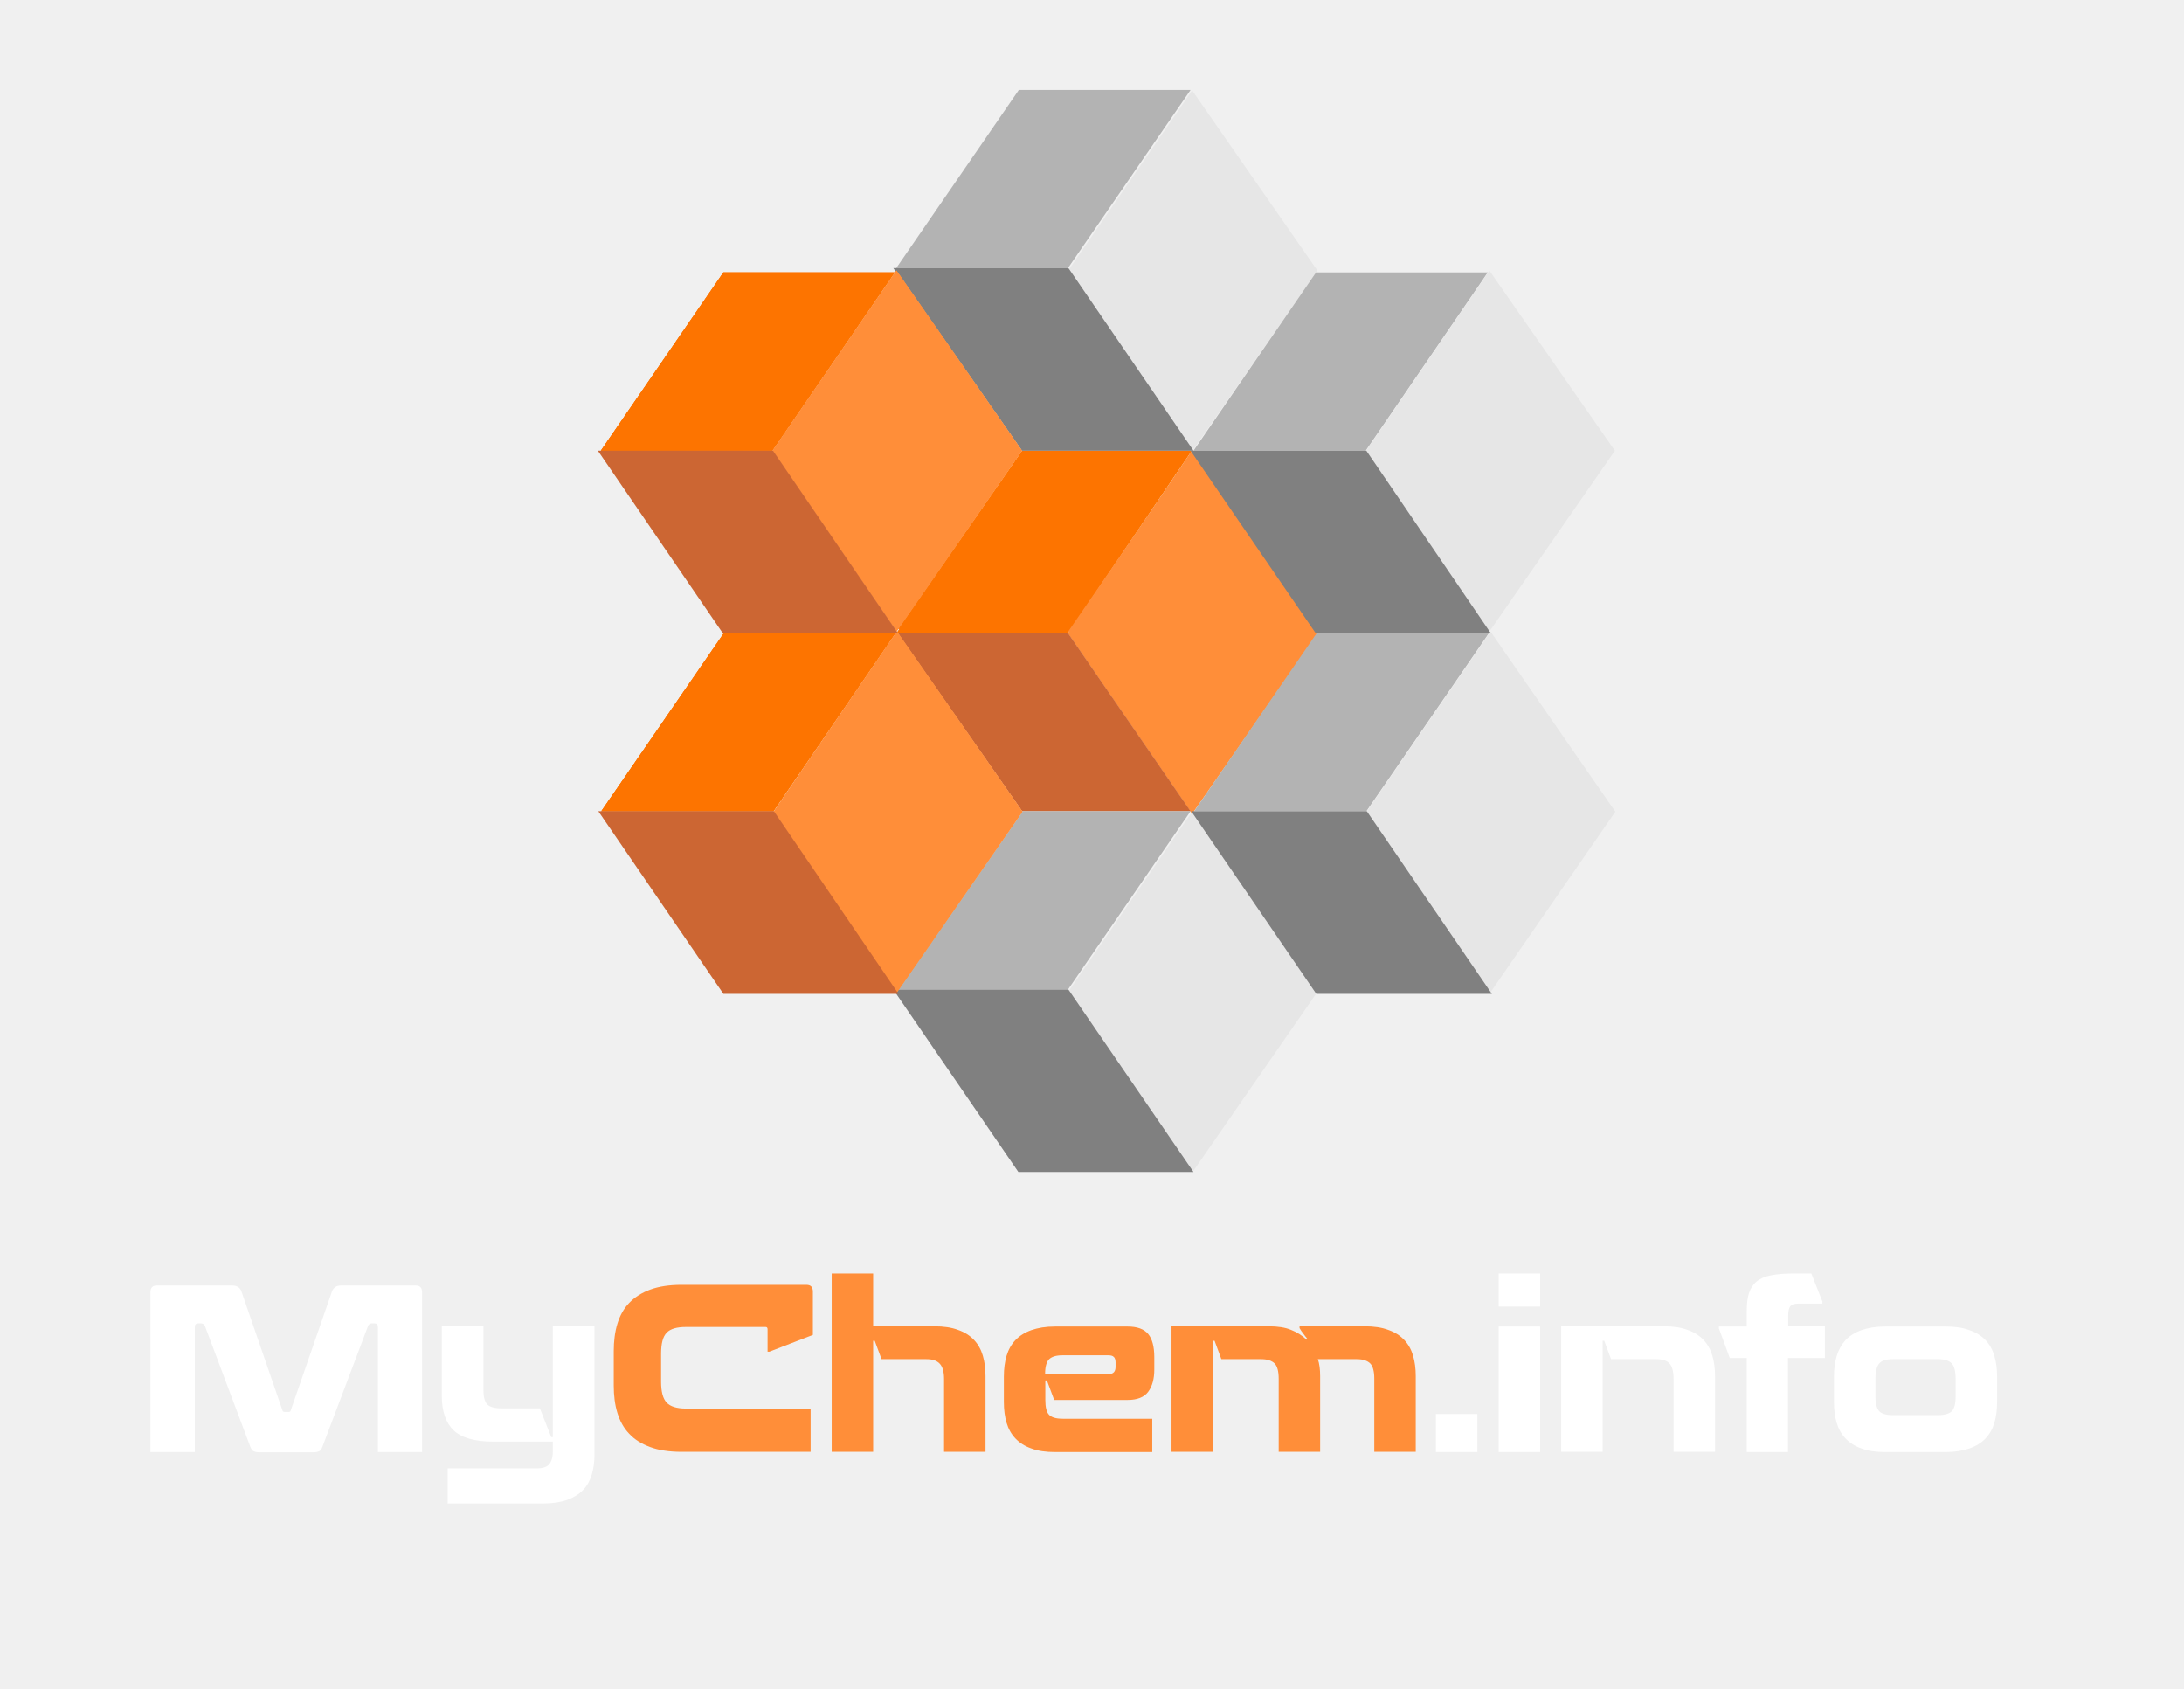
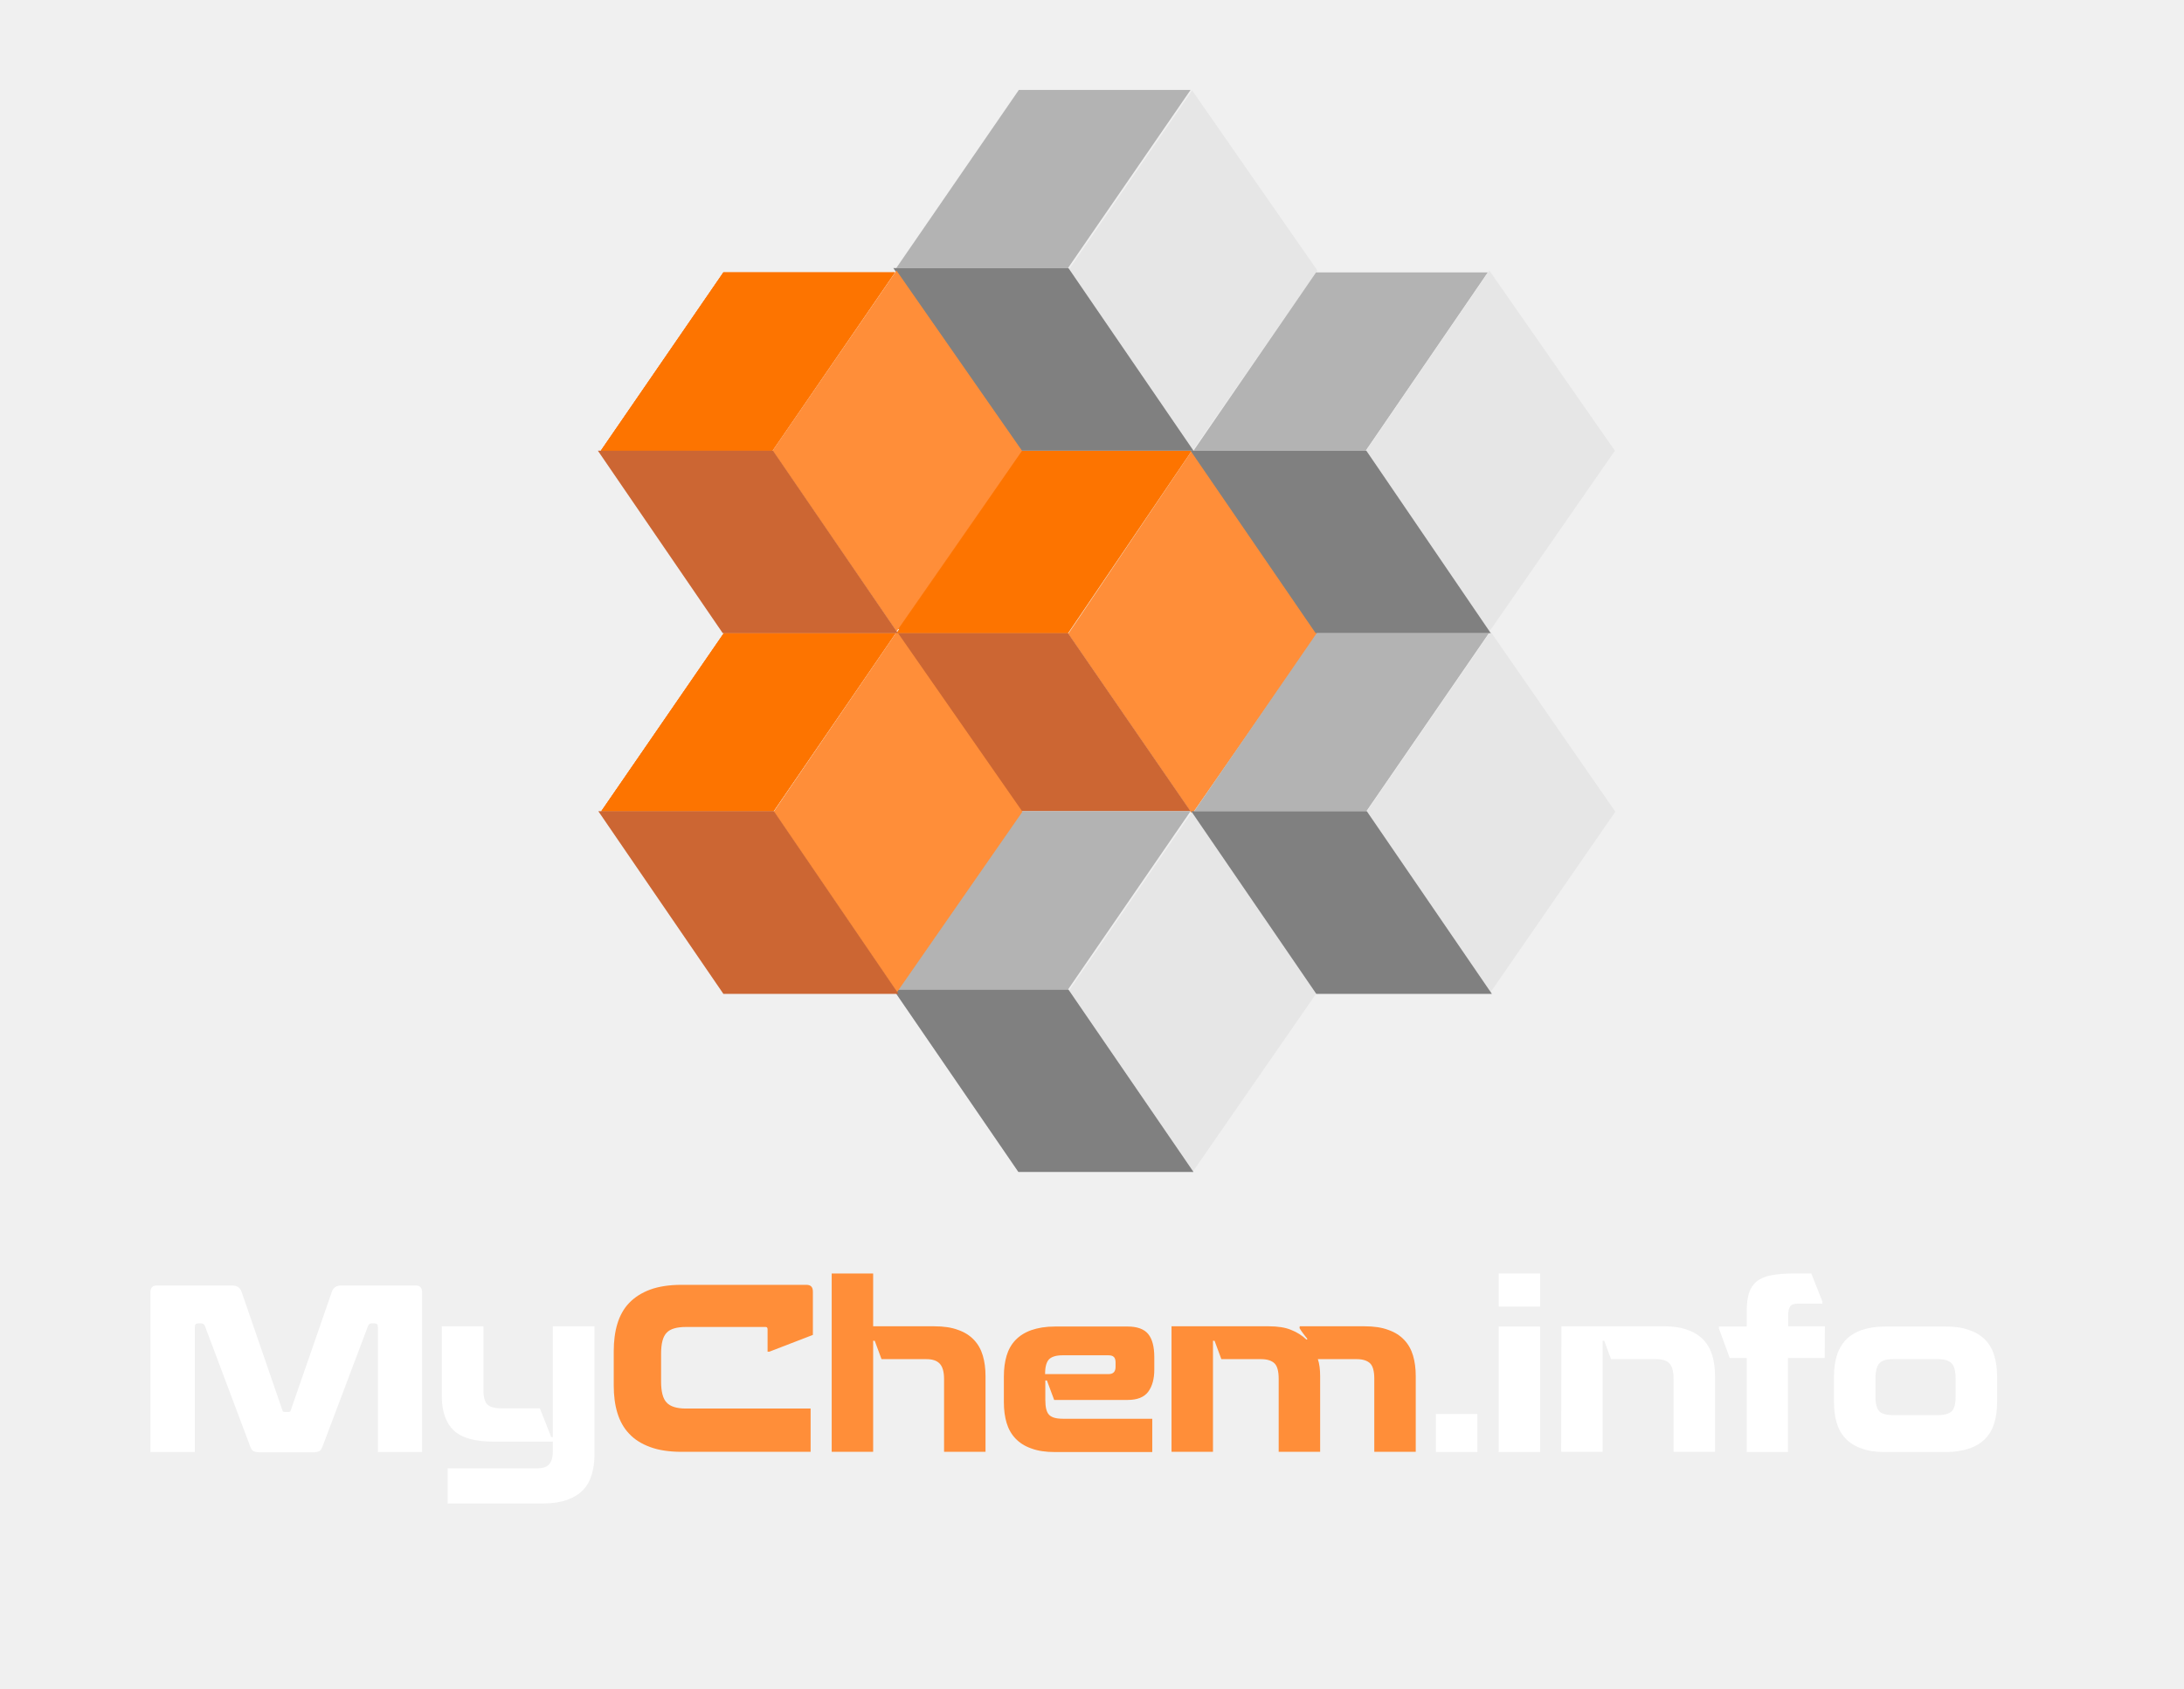
<svg xmlns="http://www.w3.org/2000/svg" version="1.1" id="Layer_1" x="0px" y="0px" viewBox="0 0 964 745" style="enable-background:new 0 0 964 745;" xml:space="preserve">
  <style type="text/css">
	.st0{fill:none;}
	.st1{enable-background:new    ;}
	.st2{fill:#FFFFFF;}
	.st3{fill:#FF8E39;}
	.st4{fill:url(#SVGID_1_);}
	.st5{fill:url(#SVGID_2_);}
	.st6{fill:#FD7400;}
- 	.st7{fill:url(#SVGID_3_);}
- 	.st8{fill:#CC6633;}
- 	.st9{fill:#B3B3B3;}
- 	.st10{fill:#E6E6E6;}
- 	.st11{fill:#808080;}
+ 	.st7{fill:#CC6633;}
+ 	.st8{fill:#B3B3B3;}
+ 	.st9{fill:#E6E6E6;}
+ 	.st10{fill:#808080;}
+ 	.st11{fill:url(#SVGID_3_);}
	.st12{fill:url(#SVGID_4_);}
	.st13{fill:url(#SVGID_5_);}
	.st14{fill:url(#SVGID_6_);}
- 	.st15{fill:url(#SVGID_7_);}
- 	.st16{fill:url(#SVGID_8_);}
- 	.st17{fill:url(#SVGID_9_);}
</style>
  <rect x="61.8" y="562" class="st0" width="841.2" height="119" />
  <g>
    <g class="st1">
-       <path class="st2" d="M166.8,640.8v-55.2c0-1.1-0.5-1.6-1.5-1.6h-1.1c-0.9,0-1.5,0.4-1.8,1.3l-20.1,53.2c-0.3,0.9-0.8,1.6-1.4,1.9    c-0.6,0.3-1.4,0.5-2.5,0.5h-23.9c-1.1,0-2-0.2-2.6-0.5c-0.6-0.3-1-0.9-1.4-1.9l-20-53.2c-0.3-0.9-1-1.3-1.9-1.3h-1    c-1.1,0-1.6,0.5-1.6,1.6v55.2H66.4v-70.5c0-2,0.9-3,2.8-3h33.2c2.2,0,3.6,0.9,4.2,2.7l18.1,52.5c0.1,0.4,0.4,0.6,1,0.6h1.8    c0.4,0,0.7-0.2,0.8-0.6l18.2-52.5c0.3-0.9,0.8-1.5,1.5-2c0.6-0.5,1.5-0.7,2.7-0.7h32.8c1.9,0,2.8,1,2.8,3v70.5H166.8z" />
-       <path class="st2" d="M243.3,634.2h0.7v-48.9h18.4v56.6c0,3.2-0.4,6.2-1.2,8.8c-0.8,2.7-2,4.9-3.8,6.8c-1.8,1.9-4.1,3.3-7,4.4    c-2.9,1-6.5,1.6-10.7,1.6h-42.1v-15.5h39.3c2.6,0,4.5-0.6,5.5-1.8c1-1.2,1.6-3,1.6-5.6v-4.4h-26.2c-8.3,0-14.1-1.7-17.6-5    c-3.4-3.3-5.2-8.4-5.2-15.2v-30.7h18.4v28.3c0,3,0.6,5.1,1.7,6.2c1.1,1.1,3.2,1.7,6.1,1.7h17.1L243.3,634.2z" />
+       <path class="st2" d="M166.8,640.8v-55.2c0-1.1-0.5-1.6-1.5-1.6h-1.1c-0.9,0-1.5,0.4-1.8,1.3l-20.1,53.2c-0.3,0.9-0.8,1.6-1.4,1.9    c-0.6,0.3-1.4,0.5-2.5,0.5h-23.9c-1.1,0-2-0.2-2.6-0.5s-1-0.9-1.4-1.9l-20-53.2c-0.3-0.9-1-1.3-1.9-1.3h-1c-1.1,0-1.6,0.5-1.6,1.6    v55.2H66.4v-70.5c0-2,0.9-3,2.8-3h33.2c2.2,0,3.6,0.9,4.2,2.7l18.1,52.5c0.1,0.4,0.4,0.6,1,0.6h1.8c0.4,0,0.7-0.2,0.8-0.6    l18.2-52.5c0.3-0.9,0.8-1.5,1.5-2c0.6-0.5,1.5-0.7,2.7-0.7h32.8c1.9,0,2.8,1,2.8,3v70.5H166.8z" />
+       <path class="st2" d="M243.3,634.2h0.7v-48.9h18.4v56.6c0,3.2-0.4,6.2-1.2,8.8c-0.8,2.7-2,4.9-3.8,6.8c-1.8,1.9-4.1,3.3-7,4.4    c-2.9,1-6.5,1.6-10.7,1.6h-42.1V648h39.3c2.6,0,4.5-0.6,5.5-1.8s1.6-3,1.6-5.6v-4.4h-26.2c-8.3,0-14.1-1.7-17.6-5    c-3.4-3.3-5.2-8.4-5.2-15.2v-30.7h18.4v28.3c0,3,0.6,5.1,1.7,6.2c1.1,1.1,3.2,1.7,6.1,1.7h17.1L243.3,634.2z" />
    </g>
    <g class="st1">
-       <path class="st3" d="M339.6,596.5h-0.8v-9.9c0-0.7-0.3-1-0.9-1h-35.1c-4,0-6.9,0.8-8.5,2.5c-1.7,1.7-2.5,4.8-2.5,9.3v12.3    c0,4.4,0.8,7.5,2.4,9.2c1.6,1.8,4.5,2.7,8.6,2.7h55v19.1h-56.9c-5.5,0-10.1-0.7-13.9-2.1c-3.8-1.4-6.9-3.3-9.3-5.9    c-2.4-2.5-4.1-5.6-5.2-9.2c-1.1-3.6-1.6-7.6-1.6-12.1v-15.1c0-4.4,0.5-8.5,1.6-12.1c1.1-3.6,2.8-6.7,5.2-9.2    c2.4-2.5,5.5-4.5,9.3-5.9c3.8-1.4,8.5-2.1,13.9-2.1h55c2,0,2.9,1,2.9,3v19.1L339.6,596.5z" />
-       <path class="st3" d="M367.1,562h18.3v23.3h27c4.1,0,7.6,0.5,10.5,1.6c2.9,1,5.2,2.5,7,4.4c1.8,1.9,3.1,4.2,3.9,6.9    c0.8,2.7,1.2,5.7,1.2,9.1v33.4h-18.3v-32.2c0-3.2-0.7-5.5-2-6.8c-1.3-1.3-3.2-1.9-5.8-1.9h-19.8l-3-8.1h-0.7v49h-18.3V562z" />
-       <path class="st3" d="M462.1,609.2h-0.7v8.6c0,3.2,0.5,5.3,1.6,6.5c1.1,1.2,3.1,1.8,6.1,1.8h39.5v14.7h-42.9    c-4.1,0-7.6-0.5-10.5-1.6c-2.9-1-5.2-2.5-7-4.4c-1.8-1.9-3.1-4.2-3.9-6.9c-0.8-2.7-1.2-5.7-1.2-9.1v-11.4c0-3.4,0.4-6.4,1.2-9.1    c0.8-2.7,2.1-5,3.9-6.9c1.8-1.9,4.2-3.4,7-4.4c2.9-1,6.3-1.6,10.5-1.6h32c4.2,0,7.3,1.1,9.1,3.3c1.8,2.2,2.7,5.6,2.7,10.3v5.4    c0,4.1-0.9,7.4-2.7,9.8c-1.8,2.4-4.8,3.6-9.1,3.6h-32.4L462.1,609.2z M461.4,606.4h27.9c2.1,0,3.1-1.1,3.1-3.2v-2    c0-1.1-0.3-2-0.8-2.4c-0.5-0.5-1.3-0.7-2.4-0.7h-20.2c-2.8,0-4.8,0.6-6,1.8c-1.1,1.2-1.7,3.3-1.7,6.3V606.4z" />
-       <path class="st3" d="M573.7,585.3h28.6c4.1,0,7.6,0.5,10.5,1.6c2.9,1,5.2,2.5,7,4.4c1.8,1.9,3.1,4.2,3.9,6.9    c0.8,2.7,1.2,5.7,1.2,9.1v33.4h-18.3v-32.3c0-3.2-0.6-5.5-1.8-6.7s-3.2-1.9-5.9-1.9h-17.2c0.7,2.1,1,4.6,1,7.5v33.4h-18.3v-32.3    c0-3.2-0.6-5.5-1.8-6.7c-1.2-1.2-3.2-1.9-5.9-1.9h-17.6l-3-8.1h-0.7v49h-18.3v-55.4h42.9c4,0,7.3,0.5,9.9,1.6    c2.6,1,4.9,2.5,6.8,4.3l0.4-0.3c-0.6-0.7-1.2-1.5-1.8-2.3c-0.6-0.8-1.2-1.6-1.7-2.5V585.3z" />
+       <path class="st3" d="M339.6,596.5h-0.8v-9.9c0-0.7-0.3-1-0.9-1h-35.1c-4,0-6.9,0.8-8.5,2.5c-1.7,1.7-2.5,4.8-2.5,9.3v12.3    c0,4.4,0.8,7.5,2.4,9.2c1.6,1.8,4.5,2.7,8.6,2.7h55v19.1h-56.9c-5.5,0-10.1-0.7-13.9-2.1c-3.8-1.4-6.9-3.3-9.3-5.9    c-2.4-2.5-4.1-5.6-5.2-9.2c-1.1-3.6-1.6-7.6-1.6-12.1v-15.1c0-4.4,0.5-8.5,1.6-12.1s2.8-6.7,5.2-9.2c2.4-2.5,5.5-4.5,9.3-5.9    s8.5-2.1,13.9-2.1h55c2,0,2.9,1,2.9,3v19.1L339.6,596.5z" />
+       <path class="st3" d="M367.1,562h18.3v23.3h27c4.1,0,7.6,0.5,10.5,1.6c2.9,1,5.2,2.5,7,4.4s3.1,4.2,3.9,6.9s1.2,5.7,1.2,9.1v33.4    h-18.3v-32.2c0-3.2-0.7-5.5-2-6.8s-3.2-1.9-5.8-1.9h-19.8l-3-8.1h-0.7v49h-18.3L367.1,562L367.1,562z" />
+       <path class="st3" d="M462.1,609.2h-0.7v8.6c0,3.2,0.5,5.3,1.6,6.5s3.1,1.8,6.1,1.8h39.5v14.7h-42.9c-4.1,0-7.6-0.5-10.5-1.6    c-2.9-1-5.2-2.5-7-4.4s-3.1-4.2-3.9-6.9s-1.2-5.7-1.2-9.1v-11.4c0-3.4,0.4-6.4,1.2-9.1c0.8-2.7,2.1-5,3.9-6.9s4.2-3.4,7-4.4    c2.9-1,6.3-1.6,10.5-1.6h32c4.2,0,7.3,1.1,9.1,3.3c1.8,2.2,2.7,5.6,2.7,10.3v5.4c0,4.1-0.9,7.4-2.7,9.8c-1.8,2.4-4.8,3.6-9.1,3.6    h-32.4L462.1,609.2z M461.4,606.4h27.9c2.1,0,3.1-1.1,3.1-3.2v-2c0-1.1-0.3-2-0.8-2.4c-0.5-0.5-1.3-0.7-2.4-0.7H469    c-2.8,0-4.8,0.6-6,1.8c-1.1,1.2-1.7,3.3-1.7,6.3v0.2H461.4z" />
+       <path class="st3" d="M573.7,585.3h28.6c4.1,0,7.6,0.5,10.5,1.6c2.9,1,5.2,2.5,7,4.4s3.1,4.2,3.9,6.9c0.8,2.7,1.2,5.7,1.2,9.1v33.4    h-18.3v-32.3c0-3.2-0.6-5.5-1.8-6.7s-3.2-1.9-5.9-1.9h-17.2c0.7,2.1,1,4.6,1,7.5v33.4h-18.3v-32.3c0-3.2-0.6-5.5-1.8-6.7    s-3.2-1.9-5.9-1.9h-17.6l-3-8.1h-0.7v49h-18.3v-55.4H560c4,0,7.3,0.5,9.9,1.6c2.6,1,4.9,2.5,6.8,4.3l0.4-0.3    c-0.6-0.7-1.2-1.5-1.8-2.3s-1.2-1.6-1.7-2.5L573.7,585.3L573.7,585.3z" />
    </g>
    <g class="st1">
      <path class="st2" d="M633.8,640.8V624h18.3v16.8H633.8z" />
      <path class="st2" d="M661.5,576.6V562h18.3v14.6H661.5z M661.5,640.8v-55.4h18.3v55.4H661.5z" />
-       <path class="st2" d="M689.2,585.3h45.2c4.1,0,7.6,0.5,10.5,1.6c2.9,1,5.2,2.5,7,4.4c1.8,1.9,3.1,4.2,3.9,6.9    c0.8,2.7,1.2,5.7,1.2,9.1v33.4h-18.3v-32.2c0-3.2-0.6-5.5-1.8-6.8c-1.2-1.3-3.2-1.9-6-1.9h-19.8l-3-8.1h-0.7v49h-18.3V585.3z" />
-       <path class="st2" d="M805.4,599.3h-16.2v41.5H771v-41.5h-7.5l-4.8-13.1v-0.8H771v-6.7c0-3.3,0.3-6,1-8.1c0.7-2.1,1.8-3.8,3.4-5.1    c1.6-1.3,3.7-2.2,6.3-2.7c2.6-0.5,5.8-0.8,9.6-0.8h8.2l4.9,12.4v0.9h-10.7c-1.8,0-2.9,0.4-3.5,1.2c-0.6,0.8-0.9,2.1-0.9,3.9v4.9    h16.2V599.3z" />
-       <path class="st2" d="M881.5,618.8c0,3.4-0.4,6.4-1.2,9.1c-0.8,2.7-2.1,5-3.9,6.9c-1.8,1.9-4.2,3.4-7.1,4.4    c-2.9,1-6.4,1.6-10.5,1.6h-26.7c-4.1,0-7.6-0.5-10.5-1.6c-2.9-1-5.2-2.5-7-4.4c-1.8-1.9-3.1-4.2-3.9-6.9c-0.8-2.7-1.2-5.7-1.2-9.1    v-11.4c0-3.3,0.4-6.3,1.2-9c0.8-2.7,2.1-5,3.9-7c1.8-1.9,4.2-3.4,7-4.4c2.9-1,6.3-1.6,10.5-1.6h26.7c4.1,0,7.6,0.5,10.5,1.6    c2.9,1,5.3,2.5,7.1,4.4c1.8,1.9,3.1,4.2,3.9,7c0.8,2.7,1.2,5.7,1.2,9V618.8z M855.4,624.5c2.9,0,4.9-0.6,6.1-1.7    c1.1-1.1,1.7-3.3,1.7-6.5v-7.8c0-3.4-0.6-5.7-1.8-6.9c-1.2-1.2-3.2-1.8-6-1.8h-19.9c-2.9,0-4.9,0.6-6,1.9    c-1.1,1.2-1.7,3.5-1.7,6.8v7.8c0,3.2,0.6,5.3,1.7,6.5c1.1,1.1,3.1,1.7,6,1.7H855.4z" />
+       <path class="st2" d="M689.2,585.3h45.2c4.1,0,7.6,0.5,10.5,1.6c2.9,1,5.2,2.5,7,4.4s3.1,4.2,3.9,6.9c0.8,2.7,1.2,5.7,1.2,9.1v33.4    h-18.3v-32.2c0-3.2-0.6-5.5-1.8-6.8s-3.2-1.9-6-1.9h-19.8l-3-8.1h-0.7v49h-18.3L689.2,585.3L689.2,585.3z" />
+       <path class="st2" d="M805.4,599.3h-16.2v41.5H771v-41.5h-7.5l-4.8-13.1v-0.8H771v-6.7c0-3.3,0.3-6,1-8.1s1.8-3.8,3.4-5.1    c1.6-1.3,3.7-2.2,6.3-2.7s5.8-0.8,9.6-0.8h8.2l4.9,12.4v0.9h-10.7c-1.8,0-2.9,0.4-3.5,1.2s-0.9,2.1-0.9,3.9v4.9h16.2L805.4,599.3    L805.4,599.3z" />
+       <path class="st2" d="M881.5,618.8c0,3.4-0.4,6.4-1.2,9.1c-0.8,2.7-2.1,5-3.9,6.9c-1.8,1.9-4.2,3.4-7.1,4.4    c-2.9,1-6.4,1.6-10.5,1.6h-26.7c-4.1,0-7.6-0.5-10.5-1.6c-2.9-1-5.2-2.5-7-4.4s-3.1-4.2-3.9-6.9c-0.8-2.7-1.2-5.7-1.2-9.1v-11.4    c0-3.3,0.4-6.3,1.2-9s2.1-5,3.9-7c1.8-1.9,4.2-3.4,7-4.4c2.9-1,6.3-1.6,10.5-1.6h26.7c4.1,0,7.6,0.5,10.5,1.6    c2.9,1,5.3,2.5,7.1,4.4s3.1,4.2,3.9,7c0.8,2.7,1.2,5.7,1.2,9V618.8z M855.4,624.5c2.9,0,4.9-0.6,6.1-1.7c1.1-1.1,1.7-3.3,1.7-6.5    v-7.8c0-3.4-0.6-5.7-1.8-6.9s-3.2-1.8-6-1.8h-19.9c-2.9,0-4.9,0.6-6,1.9c-1.1,1.2-1.7,3.5-1.7,6.8v7.8c0,3.2,0.6,5.3,1.7,6.5    c1.1,1.1,3.1,1.7,6,1.7H855.4z" />
    </g>
  </g>
  <g>
    <g>
      <g>
        <g>
          <g>
            <polygon class="st0" points="525.5,198.9 471.4,277.5 395.6,277.5 449.7,198.9      " />
          </g>
          <g>
            <polygon class="st0" points="525.5,198.9 471.4,277.5 395.6,277.5 449.7,198.9      " />
          </g>
          <g>
            <polygon class="st0" points="526,199 471.4,279.5 395.6,279.5 451,199      " />
          </g>
        </g>
        <g>
          <g>
            <polygon class="st0" points="526.2,199.2 581.5,278.7 526.2,358.2 471.5,278.7      " />
          </g>
          <g>
            <polygon class="st0" points="526.2,199.2 581.5,278.7 526.2,358.2 471.5,278.7      " />
          </g>
          <g>
            <polygon class="st0" points="526,199 581.5,279.7 526.2,359.2 471.5,279.7      " />
          </g>
        </g>
        <g>
          <polygon class="st0" points="471.4,279.4 525.5,358 449.7,358 395.6,279.4     " />
        </g>
      </g>
      <g>
        <g>
          <polygon class="st0" points="525.5,39.7 471.4,118.3 395.6,118.3 449.7,39.7     " />
        </g>
        <g>
          <polygon class="st0" points="526.2,39.9 581.5,119.4 526.2,199.2 471.5,119.4     " />
        </g>
        <g>
          <polygon class="st0" points="471.6,118.3 526.8,198.9 449.5,198.9 394.3,118.3     " />
        </g>
      </g>
      <g>
        <g>
          <polygon class="st0" points="525.5,358 471.4,436.7 395.6,436.7 449.7,358     " />
        </g>
        <g>
          <polygon class="st0" points="526.2,358.2 581.5,437.7 526.2,517.5 471.5,437.7     " />
        </g>
        <g>
          <polygon class="st0" points="471.6,436.7 526.8,517.2 449.5,517.2 394.3,436.7     " />
        </g>
      </g>
      <g>
        <g>
          <polygon class="st0" points="657.2,279.4 603.1,358 527.1,358 581.2,279.4     " />
        </g>
        <g>
          <polygon class="st0" points="657.9,278.7 713,358.2 657.9,437.9 603.2,358.2     " />
        </g>
        <g>
          <polygon class="st0" points="603.3,358 658.5,438.6 581,438.6 525.8,358     " />
        </g>
      </g>
      <g>
        <g>
          <polygon class="st0" points="656.7,120.2 602.8,198.9 526.8,198.9 580.9,120.2     " />
        </g>
        <g>
          <polygon class="st0" points="657.4,119.4 712.8,198.9 657.4,278.7 603,198.9     " />
        </g>
        <g>
          <polygon class="st0" points="603.1,198.9 658,279.4 580.7,279.4 525.5,198.9     " />
        </g>
      </g>
      <g>
        <g>
          <g>
            <polygon class="st0" points="395.3,279.4 341.4,358 265.4,358 319.5,279.4      " />
          </g>
          <g>
            <polygon class="st0" points="395.3,279.4 341.4,358 265.4,358 319.5,279.4      " />
          </g>
          <g>
            <polygon class="st0" points="395.3,279.4 341.4,358 265.4,358 319.5,279.4      " />
          </g>
        </g>
        <g>
          <g>
            <polygon class="st0" points="395.9,278.7 451.3,358.2 395.9,437.9 341.5,358.2      " />
          </g>
          <g>
            <polygon class="st0" points="395.9,278.7 451.3,358.2 395.9,437.9 341.5,358.2      " />
          </g>
          <g>
            <polygon class="st0" points="395.9,278.7 451.3,358.2 395.9,437.9 341.5,358.2      " />
          </g>
        </g>
        <g>
          <polygon class="st0" points="341.6,358 396.6,438.6 319.3,438.6 264.1,358     " />
        </g>
      </g>
      <g>
        <g>
          <g>
            <polygon class="st0" points="395,120.2 340.9,198.9 265.2,198.9 319.3,120.2      " />
          </g>
          <g>
            <polygon class="st0" points="395,120.2 340.9,198.9 265.2,198.9 319.3,120.2      " />
          </g>
          <g>
            <polygon class="st0" points="395,120.2 340.9,198.9 265.2,198.9 319.3,120.2      " />
          </g>
        </g>
        <g>
          <g>
            <polygon class="st0" points="395.7,119.4 451.1,198.9 395.7,278.7 341,198.9      " />
          </g>
          <g>
            <polygon class="st0" points="395.7,119.4 451.1,198.9 395.7,278.7 341,198.9      " />
          </g>
          <g>
            <polygon class="st0" points="395.7,119.4 451.1,198.9 395.7,278.7 341,198.9      " />
          </g>
        </g>
        <g>
          <polygon class="st0" points="341.2,198.9 396.3,279.4 319,279.4 263.9,198.9     " />
        </g>
      </g>
    </g>
    <g>
      <g>
        <g>
          <g>
-             <linearGradient id="SVGID_1_" gradientUnits="userSpaceOnUse" x1="-24.4" y1="-20.3" x2="105.5" y2="-20.3" gradientTransform="matrix(1 0 0 1 420 258.5)">
+             <linearGradient id="SVGID_1_" gradientUnits="userSpaceOnUse" x1="-24.4" y1="766.3" x2="105.5" y2="766.3" gradientTransform="matrix(1 0 0 -1 420 1004.5)">
              <stop offset="0" style="stop-color:#FD7400" />
              <stop offset="1" style="stop-color:#FF8E39" />
            </linearGradient>
            <polygon class="st4" points="525.5,198.9 471.4,277.5 395.6,277.5 449.7,198.9      " />
          </g>
          <g>
-             <linearGradient id="SVGID_2_" gradientUnits="userSpaceOnUse" x1="173.6" y1="-24.679" x2="303.5" y2="-24.679" gradientTransform="matrix(1 0 0 1 222 262.8787)">
+             <linearGradient id="SVGID_2_" gradientUnits="userSpaceOnUse" x1="173.6" y1="770.679" x2="303.5" y2="770.679" gradientTransform="matrix(1 0 0 -1 222 1008.879)">
              <stop offset="0" style="stop-color:#FD7400" />
              <stop offset="1" style="stop-color:#FF8E39" />
            </linearGradient>
            <polygon class="st5" points="525.5,198.9 471.4,277.5 395.6,277.5 449.7,198.9      " />
          </g>
          <g>
            <polygon class="st6" points="526,199 471.4,279.5 395.6,279.5 451,199      " />
          </g>
        </g>
        <g>
          <g>
-             <linearGradient id="SVGID_3_" gradientUnits="userSpaceOnUse" x1="51.5" y1="20.2" x2="161.358" y2="20.2" gradientTransform="matrix(1 0 0 1 420 258.5)">
-               <stop offset="0" style="stop-color:#FF8E39;stop-opacity:0" />
-               <stop offset="0.124" style="stop-color:#FF913E;stop-opacity:0.124" />
-               <stop offset="0.266" style="stop-color:#FF994C;stop-opacity:0.266" />
-               <stop offset="0.418" style="stop-color:#FFA663;stop-opacity:0.418" />
-               <stop offset="0.577" style="stop-color:#FFB883;stop-opacity:0.577" />
-               <stop offset="0.74" style="stop-color:#FFD0AD;stop-opacity:0.74" />
-               <stop offset="0.905" style="stop-color:#FFEDDF;stop-opacity:0.905" />
-               <stop offset="1" style="stop-color:#FFFFFF" />
-             </linearGradient>
-             <polygon class="st7" points="526.2,199.2 581.5,278.7 526.2,358.2 471.5,278.7      " />
-           </g>
-           <g>
-             <polygon class="st3" points="526.2,199.2 581.5,278.7 526.2,358.2 471.5,278.7      " />
-           </g>
-           <g>
            <polygon class="st3" points="526,199 581.5,279.7 526.2,359.2 471.5,279.7      " />
          </g>
        </g>
        <g>
-           <polygon class="st8" points="471.4,279.4 525.5,358 449.7,358 395.6,279.4     " />
-         </g>
-       </g>
-       <g>
-         <g>
-           <polygon class="st9" points="525.5,39.7 471.4,118.3 395.6,118.3 449.7,39.7     " />
-         </g>
-         <g>
-           <polygon class="st10" points="526.2,39.9 581.5,119.4 526.2,199.2 471.5,119.4     " />
-         </g>
-         <g>
-           <polygon class="st11" points="471.6,118.3 526.8,198.9 449.5,198.9 394.3,118.3     " />
-         </g>
-       </g>
-       <g>
-         <g>
-           <polygon class="st9" points="525.5,358 471.4,436.7 395.6,436.7 449.7,358     " />
-         </g>
-         <g>
-           <polygon class="st10" points="526.2,358.2 581.5,437.7 526.2,517.5 471.5,437.7     " />
-         </g>
-         <g>
-           <polygon class="st11" points="471.6,436.7 526.8,517.2 449.5,517.2 394.3,436.7     " />
-         </g>
-       </g>
-       <g>
-         <g>
-           <polygon class="st9" points="657.2,279.4 603.1,358 527.1,358 581.2,279.4     " />
-         </g>
-         <g>
-           <polygon class="st10" points="657.9,278.7 713,358.2 657.9,437.9 603.2,358.2     " />
-         </g>
-         <g>
-           <polygon class="st11" points="603.3,358 658.5,438.6 581,438.6 525.8,358     " />
-         </g>
-       </g>
-       <g>
-         <g>
-           <polygon class="st9" points="656.7,120.2 602.8,198.9 526.8,198.9 580.9,120.2     " />
-         </g>
-         <g>
-           <polygon class="st10" points="657.4,119.4 712.8,198.9 657.4,278.7 603,198.9     " />
-         </g>
-         <g>
-           <polygon class="st11" points="603.1,198.9 658,279.4 580.7,279.4 525.5,198.9     " />
-         </g>
-       </g>
-       <g>
-         <g>
-           <g>
-             <linearGradient id="SVGID_4_" gradientUnits="userSpaceOnUse" x1="-154.6" y1="60.2" x2="-24.7" y2="60.2" gradientTransform="matrix(1 0 0 1 420 258.5)">
+           <polygon class="st7" points="471.4,279.4 525.5,358 449.7,358 395.6,279.4     " />
+         </g>
+       </g>
+       <g>
+         <g>
+           <polygon class="st8" points="525.5,39.7 471.4,118.3 395.6,118.3 449.7,39.7     " />
+         </g>
+         <g>
+           <polygon class="st9" points="526.2,39.9 581.5,119.4 526.2,199.2 471.5,119.4     " />
+         </g>
+         <g>
+           <polygon class="st10" points="471.6,118.3 526.8,198.9 449.5,198.9 394.3,118.3     " />
+         </g>
+       </g>
+       <g>
+         <g>
+           <polygon class="st8" points="525.5,358 471.4,436.7 395.6,436.7 449.7,358     " />
+         </g>
+         <g>
+           <polygon class="st9" points="526.2,358.2 581.5,437.7 526.2,517.5 471.5,437.7     " />
+         </g>
+         <g>
+           <polygon class="st10" points="471.6,436.7 526.8,517.2 449.5,517.2 394.3,436.7     " />
+         </g>
+       </g>
+       <g>
+         <g>
+           <polygon class="st8" points="657.2,279.4 603.1,358 527.1,358 581.2,279.4     " />
+         </g>
+         <g>
+           <polygon class="st9" points="657.9,278.7 713,358.2 657.9,437.9 603.2,358.2     " />
+         </g>
+         <g>
+           <polygon class="st10" points="603.3,358 658.5,438.6 581,438.6 525.8,358     " />
+         </g>
+       </g>
+       <g>
+         <g>
+           <polygon class="st8" points="656.7,120.2 602.8,198.9 526.8,198.9 580.9,120.2     " />
+         </g>
+         <g>
+           <polygon class="st9" points="657.4,119.4 712.8,198.9 657.4,278.7 603,198.9     " />
+         </g>
+         <g>
+           <polygon class="st10" points="603.1,198.9 658,279.4 580.7,279.4 525.5,198.9     " />
+         </g>
+       </g>
+       <g>
+         <g>
+           <g>
+             <linearGradient id="SVGID_3_" gradientUnits="userSpaceOnUse" x1="-154.6" y1="685.8" x2="-24.7" y2="685.8" gradientTransform="matrix(1 0 0 -1 420 1004.5)">
+               <stop offset="0" style="stop-color:#FD7400" />
+               <stop offset="1" style="stop-color:#FF8E39" />
+             </linearGradient>
+             <polygon class="st11" points="395.3,279.4 341.4,358 265.4,358 319.5,279.4      " />
+           </g>
+           <g>
+             <linearGradient id="SVGID_4_" gradientUnits="userSpaceOnUse" x1="43.4" y1="690.179" x2="173.3" y2="690.179" gradientTransform="matrix(1 0 0 -1 222 1008.879)">
              <stop offset="0" style="stop-color:#FD7400" />
              <stop offset="1" style="stop-color:#FF8E39" />
            </linearGradient>
            <polygon class="st12" points="395.3,279.4 341.4,358 265.4,358 319.5,279.4      " />
          </g>
          <g>
-             <linearGradient id="SVGID_5_" gradientUnits="userSpaceOnUse" x1="43.4" y1="55.821" x2="173.3" y2="55.821" gradientTransform="matrix(1 0 0 1 222 262.8787)">
-               <stop offset="0" style="stop-color:#FD7400" />
-               <stop offset="1" style="stop-color:#FF8E39" />
-             </linearGradient>
-             <polygon class="st13" points="395.3,279.4 341.4,358 265.4,358 319.5,279.4      " />
-           </g>
-           <g>
            <polygon class="st6" points="395.3,279.4 341.4,358 265.4,358 319.5,279.4      " />
          </g>
        </g>
        <g>
          <g>
-             <linearGradient id="SVGID_6_" gradientUnits="userSpaceOnUse" x1="-78.5" y1="99.8" x2="31.3" y2="99.8" gradientTransform="matrix(1 0 0 1 420 258.5)">
-               <stop offset="0" style="stop-color:#FF8E39;stop-opacity:0" />
-               <stop offset="0.124" style="stop-color:#FF913E;stop-opacity:0.124" />
-               <stop offset="0.266" style="stop-color:#FF994C;stop-opacity:0.266" />
-               <stop offset="0.418" style="stop-color:#FFA663;stop-opacity:0.418" />
-               <stop offset="0.577" style="stop-color:#FFB883;stop-opacity:0.577" />
-               <stop offset="0.74" style="stop-color:#FFD0AD;stop-opacity:0.74" />
-               <stop offset="0.905" style="stop-color:#FFEDDF;stop-opacity:0.905" />
-               <stop offset="1" style="stop-color:#FFFFFF" />
-             </linearGradient>
-             <polygon class="st14" points="395.9,278.7 451.3,358.2 395.9,437.9 341.5,358.2      " />
-           </g>
-           <g>
            <polygon class="st3" points="395.9,278.7 451.3,358.2 395.9,437.9 341.5,358.2      " />
          </g>
-           <g>
-             <polygon class="st3" points="395.9,278.7 451.3,358.2 395.9,437.9 341.5,358.2      " />
-           </g>
-         </g>
-         <g>
-           <polygon class="st8" points="341.6,358 396.6,438.6 319.3,438.6 264.1,358     " />
-         </g>
-       </g>
-       <g>
-         <g>
-           <g>
-             <linearGradient id="SVGID_7_" gradientUnits="userSpaceOnUse" x1="-154.8" y1="-98.95" x2="-25" y2="-98.95" gradientTransform="matrix(1 0 0 1 420 258.5)">
-               <stop offset="0" style="stop-color:#FD7400" />
-               <stop offset="1" style="stop-color:#FF8E39" />
-             </linearGradient>
-             <polygon class="st15" points="395,120.2 340.9,198.9 265.2,198.9 319.3,120.2      " />
-           </g>
-           <g>
-             <linearGradient id="SVGID_8_" gradientUnits="userSpaceOnUse" x1="43.2" y1="-103.329" x2="173" y2="-103.329" gradientTransform="matrix(1 0 0 1 222 262.8787)">
-               <stop offset="0" style="stop-color:#FD7400" />
-               <stop offset="1" style="stop-color:#FF8E39" />
-             </linearGradient>
-             <polygon class="st16" points="395,120.2 340.9,198.9 265.2,198.9 319.3,120.2      " />
+         </g>
+         <g>
+           <polygon class="st7" points="341.6,358 396.6,438.6 319.3,438.6 264.1,358     " />
+         </g>
+       </g>
+       <g>
+         <g>
+           <g>
+             <linearGradient id="SVGID_5_" gradientUnits="userSpaceOnUse" x1="-154.8" y1="844.95" x2="-25" y2="844.95" gradientTransform="matrix(1 0 0 -1 420 1004.5)">
+               <stop offset="0" style="stop-color:#FD7400" />
+               <stop offset="1" style="stop-color:#FF8E39" />
+             </linearGradient>
+             <polygon class="st13" points="395,120.2 340.9,198.9 265.2,198.9 319.3,120.2      " />
+           </g>
+           <g>
+             <linearGradient id="SVGID_6_" gradientUnits="userSpaceOnUse" x1="43.2" y1="849.329" x2="173" y2="849.329" gradientTransform="matrix(1 0 0 -1 222 1008.879)">
+               <stop offset="0" style="stop-color:#FD7400" />
+               <stop offset="1" style="stop-color:#FF8E39" />
+             </linearGradient>
+             <polygon class="st14" points="395,120.2 340.9,198.9 265.2,198.9 319.3,120.2      " />
          </g>
          <g>
            <polygon class="st6" points="395,120.2 340.9,198.9 265.2,198.9 319.3,120.2      " />
          </g>
        </g>
        <g>
          <g>
-             <linearGradient id="SVGID_9_" gradientUnits="userSpaceOnUse" x1="-79" y1="-59.45" x2="30.858" y2="-59.45" gradientTransform="matrix(1 0 0 1 420 258.5)">
-               <stop offset="0" style="stop-color:#FF8E39;stop-opacity:0" />
-               <stop offset="0.124" style="stop-color:#FF913E;stop-opacity:0.124" />
-               <stop offset="0.266" style="stop-color:#FF994C;stop-opacity:0.266" />
-               <stop offset="0.418" style="stop-color:#FFA663;stop-opacity:0.418" />
-               <stop offset="0.577" style="stop-color:#FFB883;stop-opacity:0.577" />
-               <stop offset="0.74" style="stop-color:#FFD0AD;stop-opacity:0.74" />
-               <stop offset="0.905" style="stop-color:#FFEDDF;stop-opacity:0.905" />
-               <stop offset="1" style="stop-color:#FFFFFF" />
-             </linearGradient>
-             <polygon class="st17" points="395.7,119.4 451.1,198.9 395.7,278.7 341,198.9      " />
-           </g>
-           <g>
            <polygon class="st3" points="395.7,119.4 451.1,198.9 395.7,278.7 341,198.9      " />
          </g>
-           <g>
-             <polygon class="st3" points="395.7,119.4 451.1,198.9 395.7,278.7 341,198.9      " />
-           </g>
-         </g>
-         <g>
-           <polygon class="st8" points="341.2,198.9 396.3,279.4 319,279.4 263.9,198.9     " />
+         </g>
+         <g>
+           <polygon class="st7" points="341.2,198.9 396.3,279.4 319,279.4 263.9,198.9     " />
        </g>
      </g>
    </g>
  </g>
</svg>
